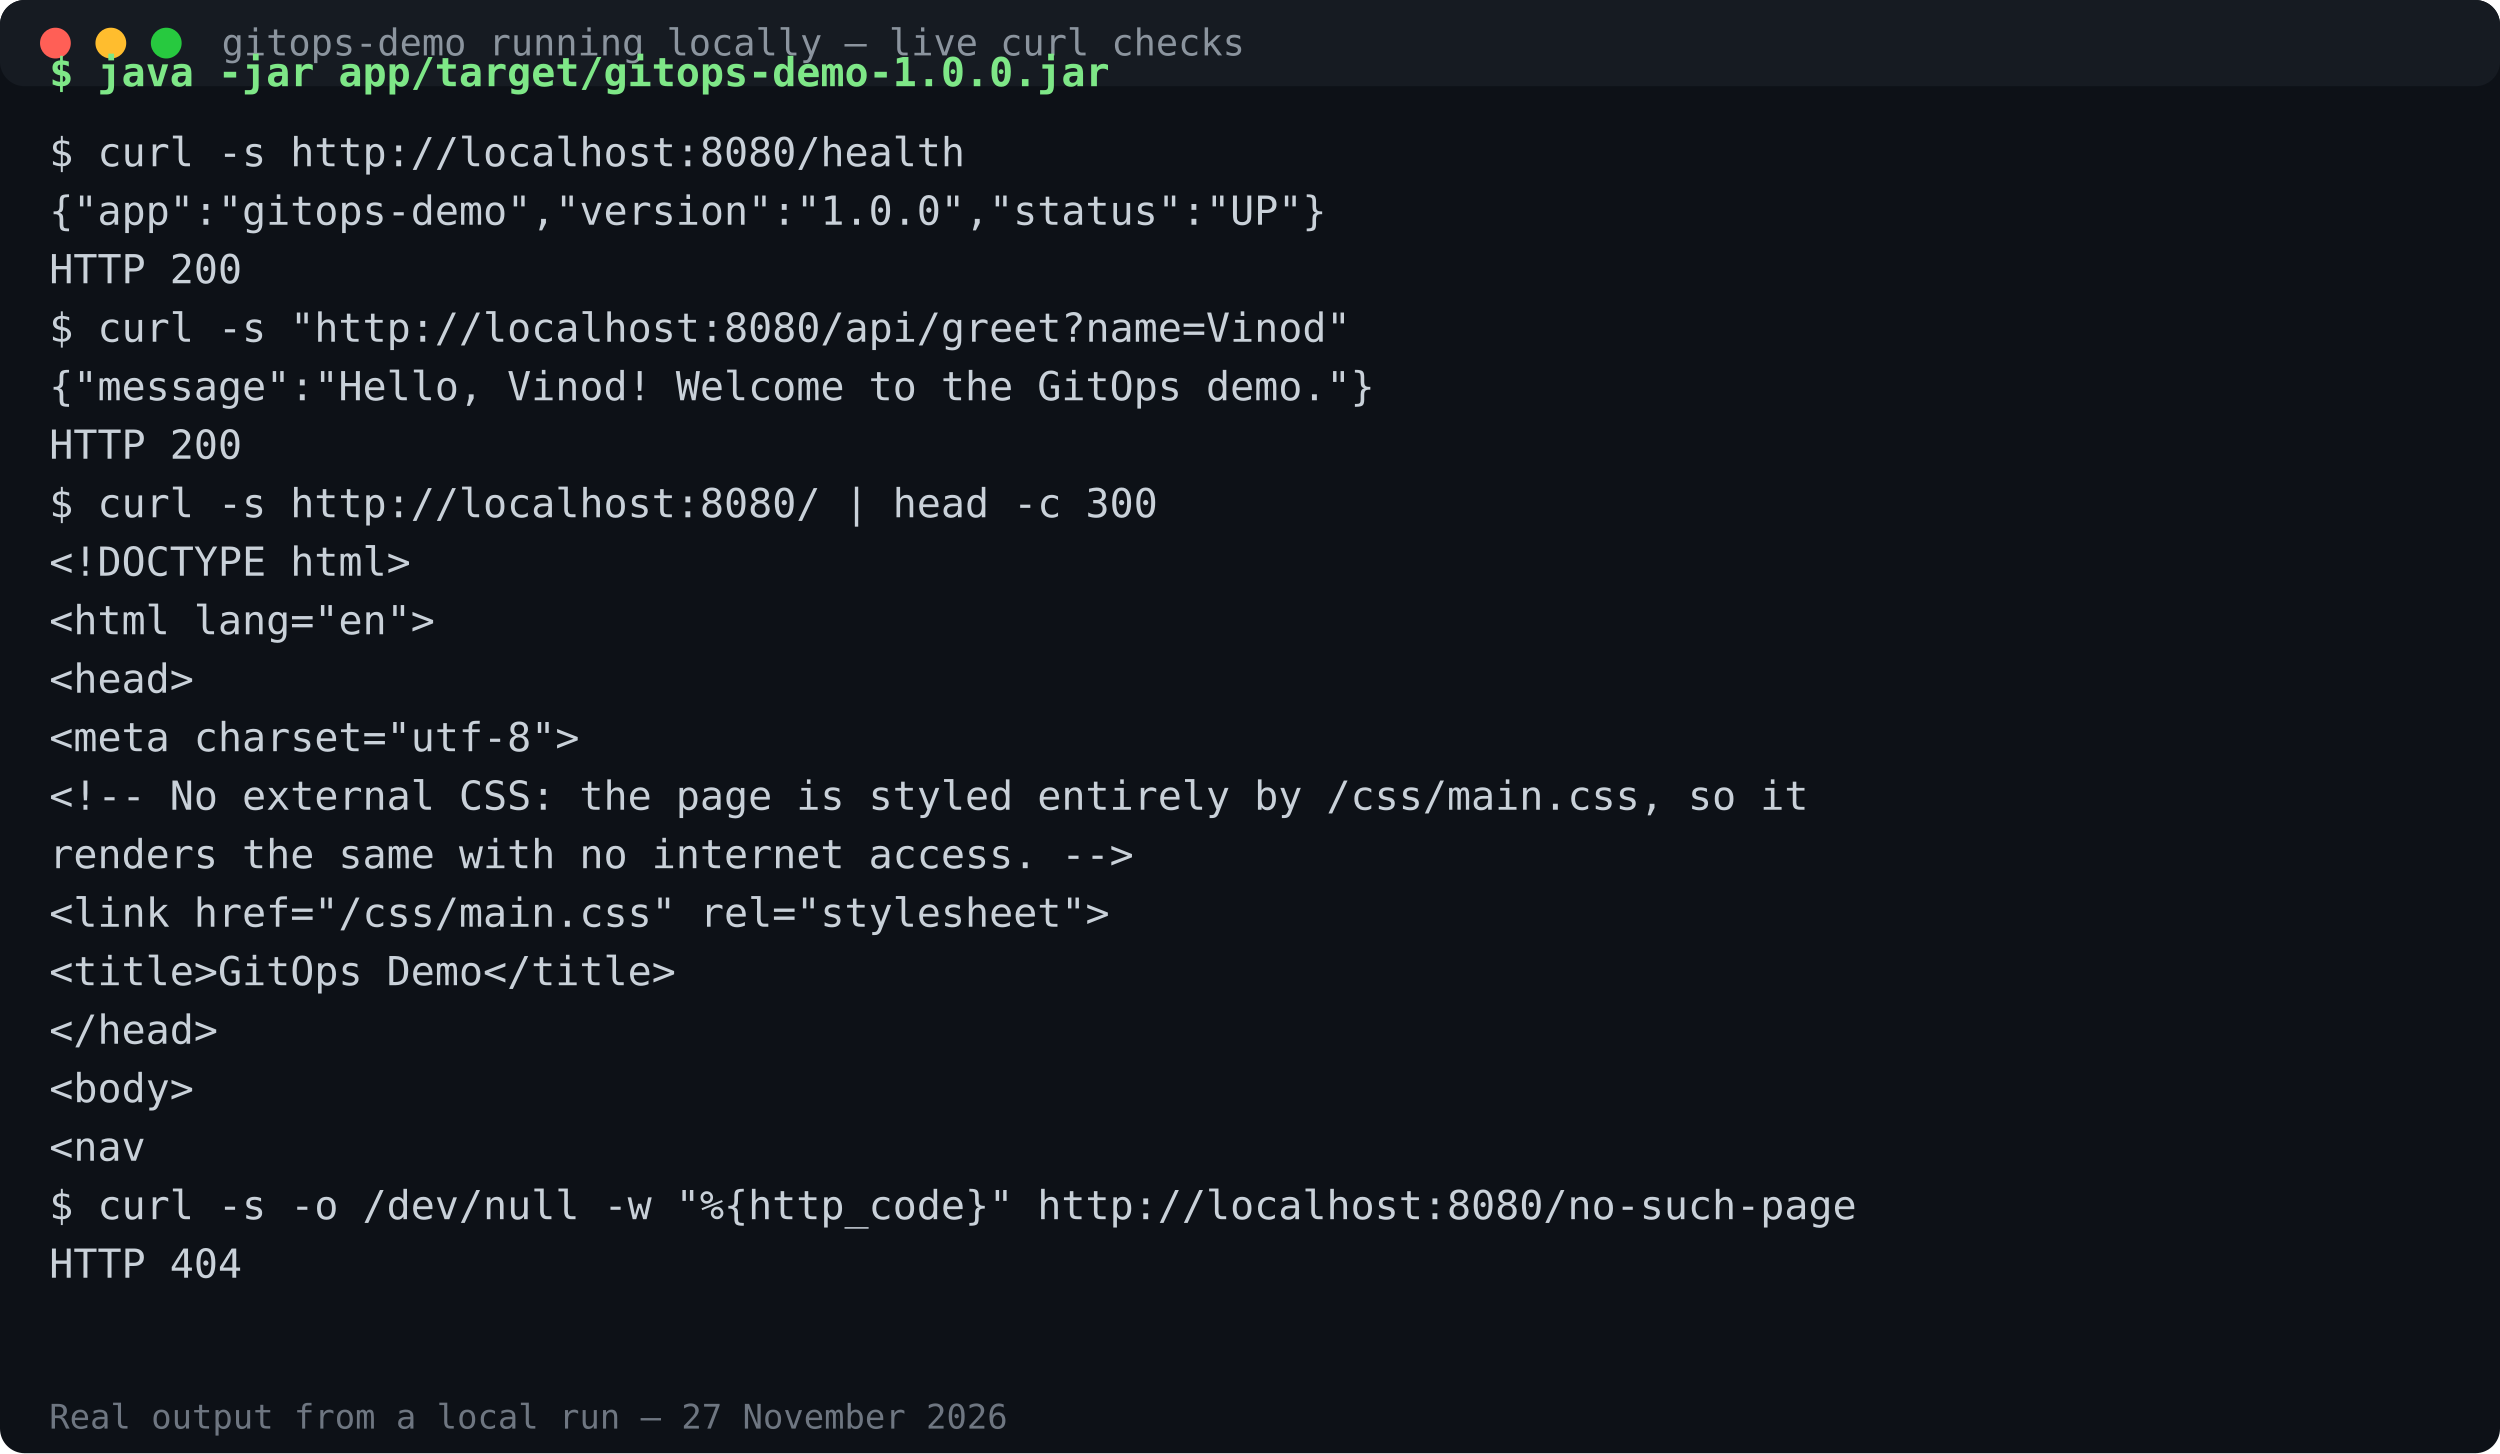
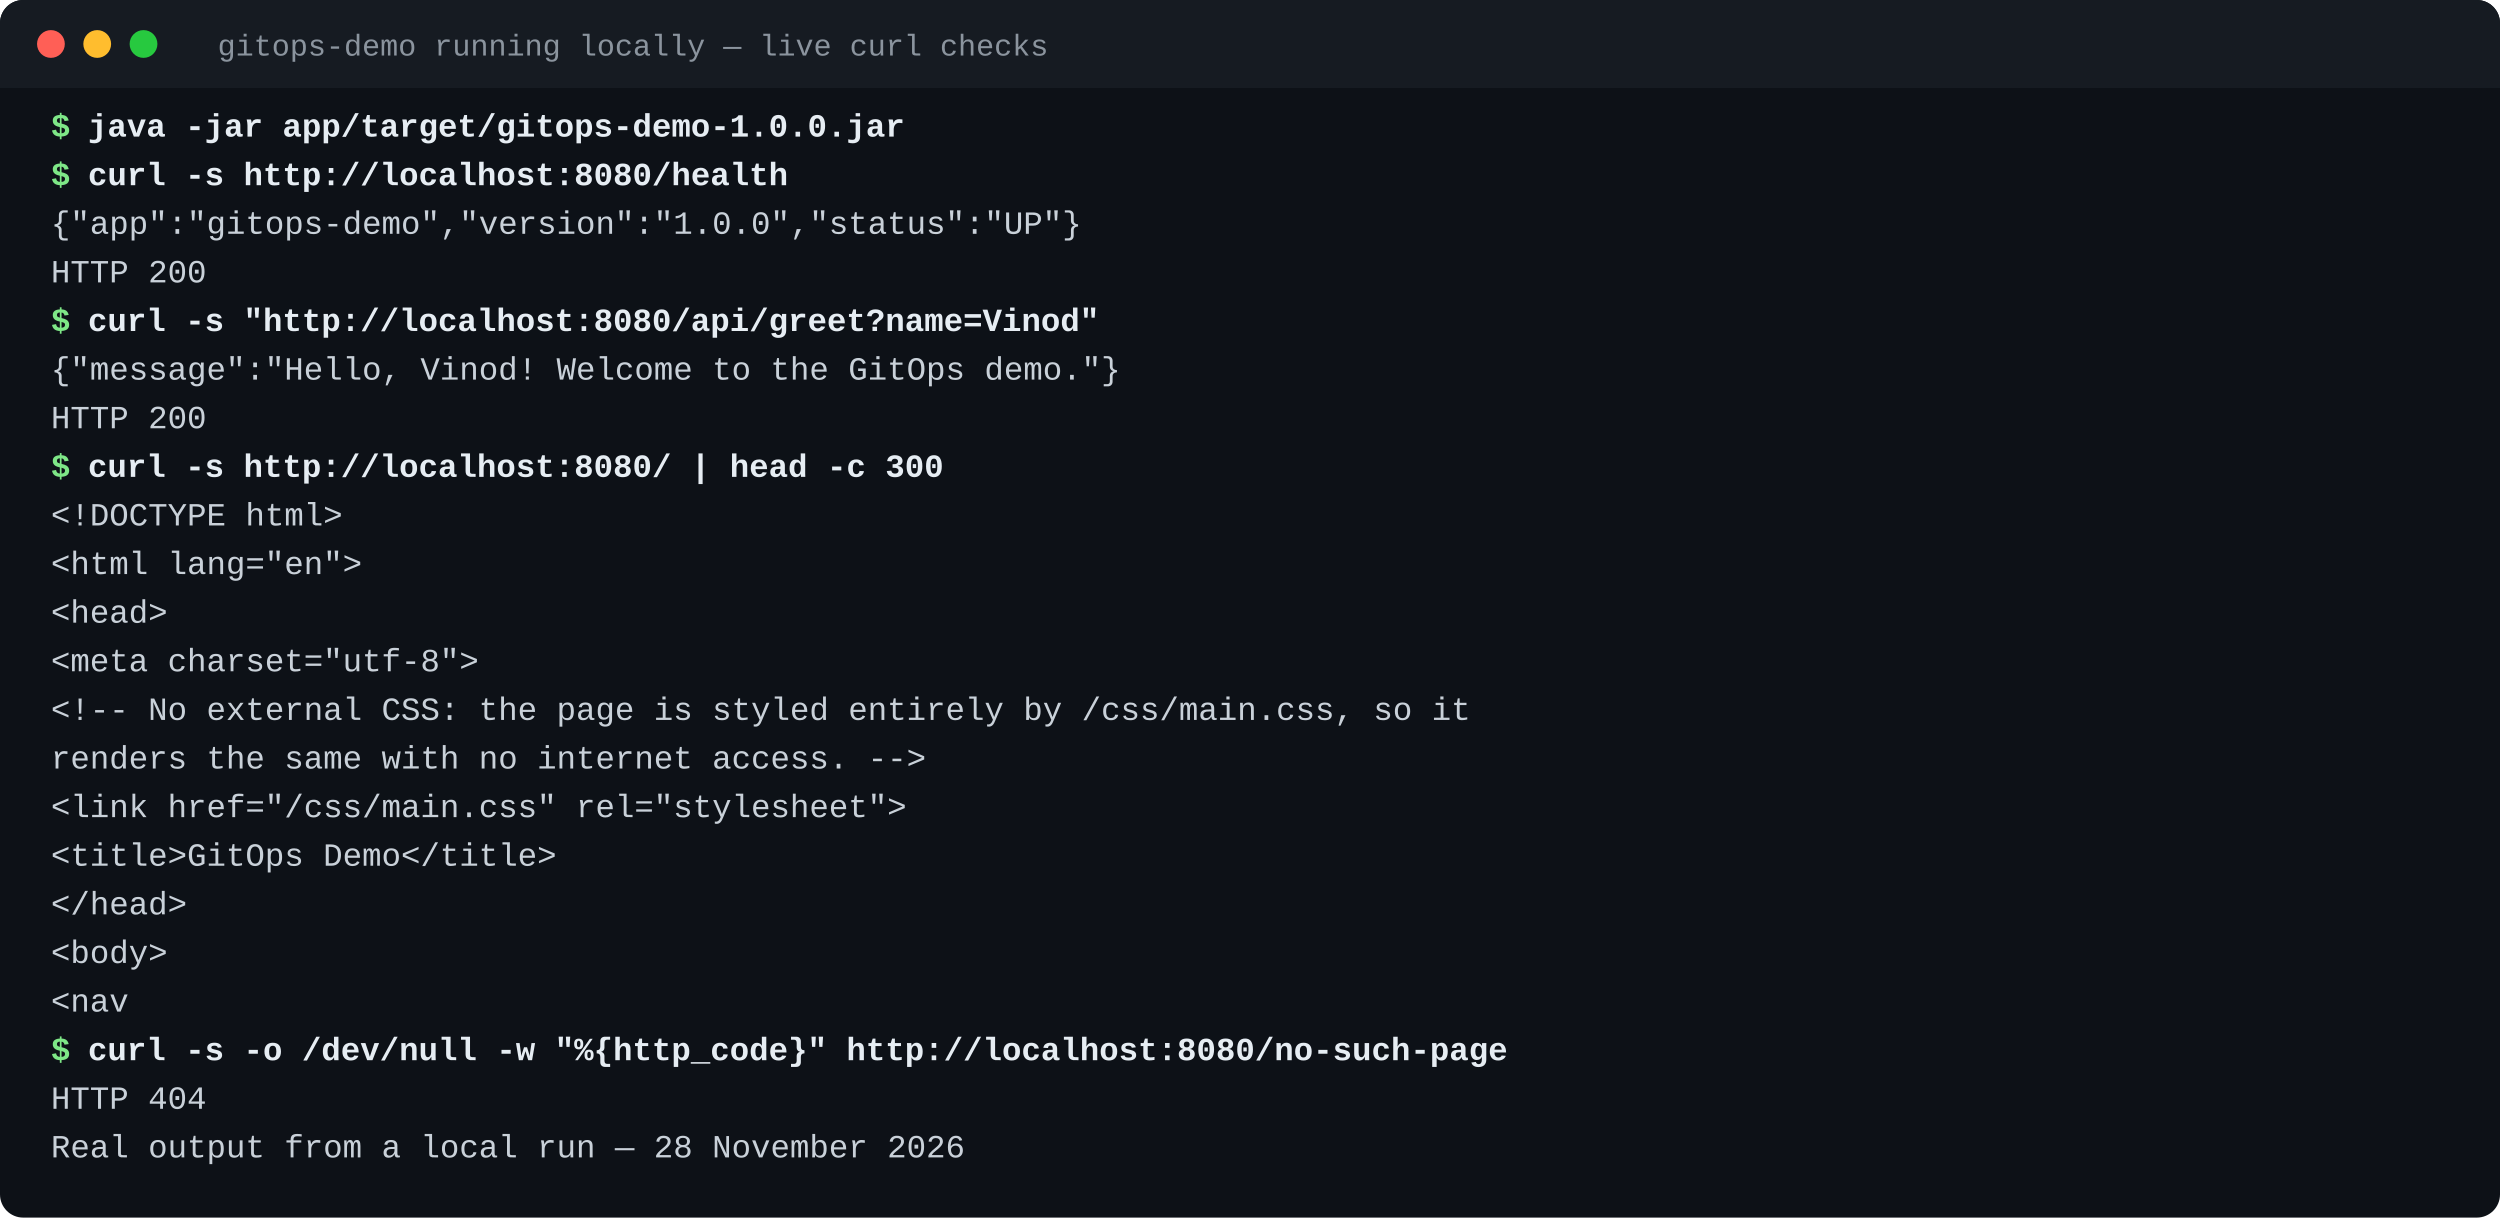
- <svg xmlns="http://www.w3.org/2000/svg" width="812" height="472" font-family="ui-monospace, SFMono-Regular, Menlo, Consolas, monospace" font-size="13">
-   <rect width="100%" height="100%" rx="8" fill="#0d1117" />
-   <rect width="100%" height="28" rx="8" fill="#161b22" />
-   <circle cx="18" cy="14" r="5" fill="#ff5f56" />
-   <circle cx="36" cy="14" r="5" fill="#ffbd2e" />
-   <circle cx="54" cy="14" r="5" fill="#27c93f" />
-   <text x="72" y="18" fill="#8b949e" font-size="12">gitops-demo running locally — live curl checks</text>
-   <text x="16" y="28" fill="#7ee787" font-weight="bold">$ java -jar app/target/gitops-demo-1.0.0.jar</text>
-   <text x="16" y="54" fill="#c9d1d9">$ curl -s http://localhost:8080/health</text>
-   <text x="16" y="73" fill="#c9d1d9">{"app":"gitops-demo","version":"1.0.0","status":"UP"}</text>
-   <text x="16" y="92" fill="#c9d1d9">HTTP 200</text>
-   <text x="16" y="111" fill="#c9d1d9">$ curl -s "http://localhost:8080/api/greet?name=Vinod"</text>
-   <text x="16" y="130" fill="#c9d1d9">{"message":"Hello, Vinod! Welcome to the GitOps demo."}</text>
-   <text x="16" y="149" fill="#c9d1d9">HTTP 200</text>
-   <text x="16" y="168" fill="#c9d1d9">$ curl -s http://localhost:8080/ | head -c 300</text>
-   <text x="16" y="187" fill="#c9d1d9">&lt;!DOCTYPE html&gt;</text>
-   <text x="16" y="206" fill="#c9d1d9">&lt;html lang="en"&gt;</text>
-   <text x="16" y="225" fill="#c9d1d9">&lt;head&gt;</text>
-   <text x="16" y="244" fill="#c9d1d9">    &lt;meta charset="utf-8"&gt;</text>
-   <text x="16" y="263" fill="#c9d1d9">    &lt;!-- No external CSS: the page is styled entirely by /css/main.css, so it</text>
-   <text x="16" y="282" fill="#c9d1d9">         renders the same with no internet access. --&gt;</text>
-   <text x="16" y="301" fill="#c9d1d9">    &lt;link href="/css/main.css" rel="stylesheet"&gt;</text>
-   <text x="16" y="320" fill="#c9d1d9">    &lt;title&gt;GitOps Demo&lt;/title&gt;</text>
-   <text x="16" y="339" fill="#c9d1d9">&lt;/head&gt;</text>
-   <text x="16" y="358" fill="#c9d1d9">&lt;body&gt;</text>
-   <text x="16" y="377" fill="#c9d1d9">&lt;nav</text>
-   <text x="16" y="396" fill="#c9d1d9">$ curl -s -o /dev/null -w "%{http_code}" http://localhost:8080/no-such-page</text>
-   <text x="16" y="415" fill="#c9d1d9">HTTP 404</text>
-   <text x="16" y="464" fill="#6e7681" font-size="11">Real output from a local run — 27 November 2026</text>
+ <svg xmlns="http://www.w3.org/2000/svg" width="1080" height="526" viewBox="0 0 1080 526" role="img" aria-label="gitops-demo running locally — live curl checks">
+   <rect width="1080" height="526" rx="10" fill="#0d1117" />
+   <rect width="1080" height="38" rx="10" fill="#161b22" />
+   <rect y="28" width="1080" height="10" fill="#161b22" />
+   <circle cx="22" cy="19" r="6" fill="#ff5f56" />
+   <circle cx="42" cy="19" r="6" fill="#ffbd2e" />
+   <circle cx="62" cy="19" r="6" fill="#27c93f" />
+   <text x="94" y="24" font-family="ui-monospace, SFMono-Regular, Menlo, Consolas, 'Liberation Mono', monospace" font-size="13" fill="#8b949e">gitops-demo running locally — live curl checks</text>
+   <text x="22" y="59" font-family="ui-monospace, SFMono-Regular, Menlo, Consolas, 'Liberation Mono', monospace" font-size="14" fill="#7ee787" font-weight="bold">$</text>
+   <text x="38" y="59" font-family="ui-monospace, SFMono-Regular, Menlo, Consolas, 'Liberation Mono', monospace" font-size="14" fill="#e6edf3" font-weight="bold">java -jar app/target/gitops-demo-1.0.0.jar</text>
+   <text x="22" y="80" font-family="ui-monospace, SFMono-Regular, Menlo, Consolas, 'Liberation Mono', monospace" font-size="14" fill="#7ee787" font-weight="bold">$</text>
+   <text x="38" y="80" font-family="ui-monospace, SFMono-Regular, Menlo, Consolas, 'Liberation Mono', monospace" font-size="14" fill="#e6edf3" font-weight="bold">curl -s http://localhost:8080/health</text>
+   <text x="22" y="101" font-family="ui-monospace, SFMono-Regular, Menlo, Consolas, 'Liberation Mono', monospace" font-size="14" fill="#c9d1d9">{"app":"gitops-demo","version":"1.0.0","status":"UP"}</text>
+   <text x="22" y="122" font-family="ui-monospace, SFMono-Regular, Menlo, Consolas, 'Liberation Mono', monospace" font-size="14" fill="#c9d1d9">HTTP 200</text>
+   <text x="22" y="143" font-family="ui-monospace, SFMono-Regular, Menlo, Consolas, 'Liberation Mono', monospace" font-size="14" fill="#7ee787" font-weight="bold">$</text>
+   <text x="38" y="143" font-family="ui-monospace, SFMono-Regular, Menlo, Consolas, 'Liberation Mono', monospace" font-size="14" fill="#e6edf3" font-weight="bold">curl -s "http://localhost:8080/api/greet?name=Vinod"</text>
+   <text x="22" y="164" font-family="ui-monospace, SFMono-Regular, Menlo, Consolas, 'Liberation Mono', monospace" font-size="14" fill="#c9d1d9">{"message":"Hello, Vinod! Welcome to the GitOps demo."}</text>
+   <text x="22" y="185" font-family="ui-monospace, SFMono-Regular, Menlo, Consolas, 'Liberation Mono', monospace" font-size="14" fill="#c9d1d9">HTTP 200</text>
+   <text x="22" y="206" font-family="ui-monospace, SFMono-Regular, Menlo, Consolas, 'Liberation Mono', monospace" font-size="14" fill="#7ee787" font-weight="bold">$</text>
+   <text x="38" y="206" font-family="ui-monospace, SFMono-Regular, Menlo, Consolas, 'Liberation Mono', monospace" font-size="14" fill="#e6edf3" font-weight="bold">curl -s http://localhost:8080/ | head -c 300</text>
+   <text x="22" y="227" font-family="ui-monospace, SFMono-Regular, Menlo, Consolas, 'Liberation Mono', monospace" font-size="14" fill="#c9d1d9">&lt;!DOCTYPE html&gt;</text>
+   <text x="22" y="248" font-family="ui-monospace, SFMono-Regular, Menlo, Consolas, 'Liberation Mono', monospace" font-size="14" fill="#c9d1d9">&lt;html lang="en"&gt;</text>
+   <text x="22" y="269" font-family="ui-monospace, SFMono-Regular, Menlo, Consolas, 'Liberation Mono', monospace" font-size="14" fill="#c9d1d9">&lt;head&gt;</text>
+   <text x="22" y="290" font-family="ui-monospace, SFMono-Regular, Menlo, Consolas, 'Liberation Mono', monospace" font-size="14" fill="#c9d1d9">    &lt;meta charset="utf-8"&gt;</text>
+   <text x="22" y="311" font-family="ui-monospace, SFMono-Regular, Menlo, Consolas, 'Liberation Mono', monospace" font-size="14" fill="#c9d1d9">    &lt;!-- No external CSS: the page is styled entirely by /css/main.css, so it</text>
+   <text x="22" y="332" font-family="ui-monospace, SFMono-Regular, Menlo, Consolas, 'Liberation Mono', monospace" font-size="14" fill="#c9d1d9">         renders the same with no internet access. --&gt;</text>
+   <text x="22" y="353" font-family="ui-monospace, SFMono-Regular, Menlo, Consolas, 'Liberation Mono', monospace" font-size="14" fill="#c9d1d9">    &lt;link href="/css/main.css" rel="stylesheet"&gt;</text>
+   <text x="22" y="374" font-family="ui-monospace, SFMono-Regular, Menlo, Consolas, 'Liberation Mono', monospace" font-size="14" fill="#c9d1d9">    &lt;title&gt;GitOps Demo&lt;/title&gt;</text>
+   <text x="22" y="395" font-family="ui-monospace, SFMono-Regular, Menlo, Consolas, 'Liberation Mono', monospace" font-size="14" fill="#c9d1d9">&lt;/head&gt;</text>
+   <text x="22" y="416" font-family="ui-monospace, SFMono-Regular, Menlo, Consolas, 'Liberation Mono', monospace" font-size="14" fill="#c9d1d9">&lt;body&gt;</text>
+   <text x="22" y="437" font-family="ui-monospace, SFMono-Regular, Menlo, Consolas, 'Liberation Mono', monospace" font-size="14" fill="#c9d1d9">&lt;nav</text>
+   <text x="22" y="458" font-family="ui-monospace, SFMono-Regular, Menlo, Consolas, 'Liberation Mono', monospace" font-size="14" fill="#7ee787" font-weight="bold">$</text>
+   <text x="38" y="458" font-family="ui-monospace, SFMono-Regular, Menlo, Consolas, 'Liberation Mono', monospace" font-size="14" fill="#e6edf3" font-weight="bold">curl -s -o /dev/null -w "%{http_code}" http://localhost:8080/no-such-page</text>
+   <text x="22" y="479" font-family="ui-monospace, SFMono-Regular, Menlo, Consolas, 'Liberation Mono', monospace" font-size="14" fill="#c9d1d9">HTTP 404</text>
+   <text x="22" y="500" font-family="ui-monospace, SFMono-Regular, Menlo, Consolas, 'Liberation Mono', monospace" font-size="14" fill="#c9d1d9">Real output from a local run — 28 November 2026</text>
</svg>
